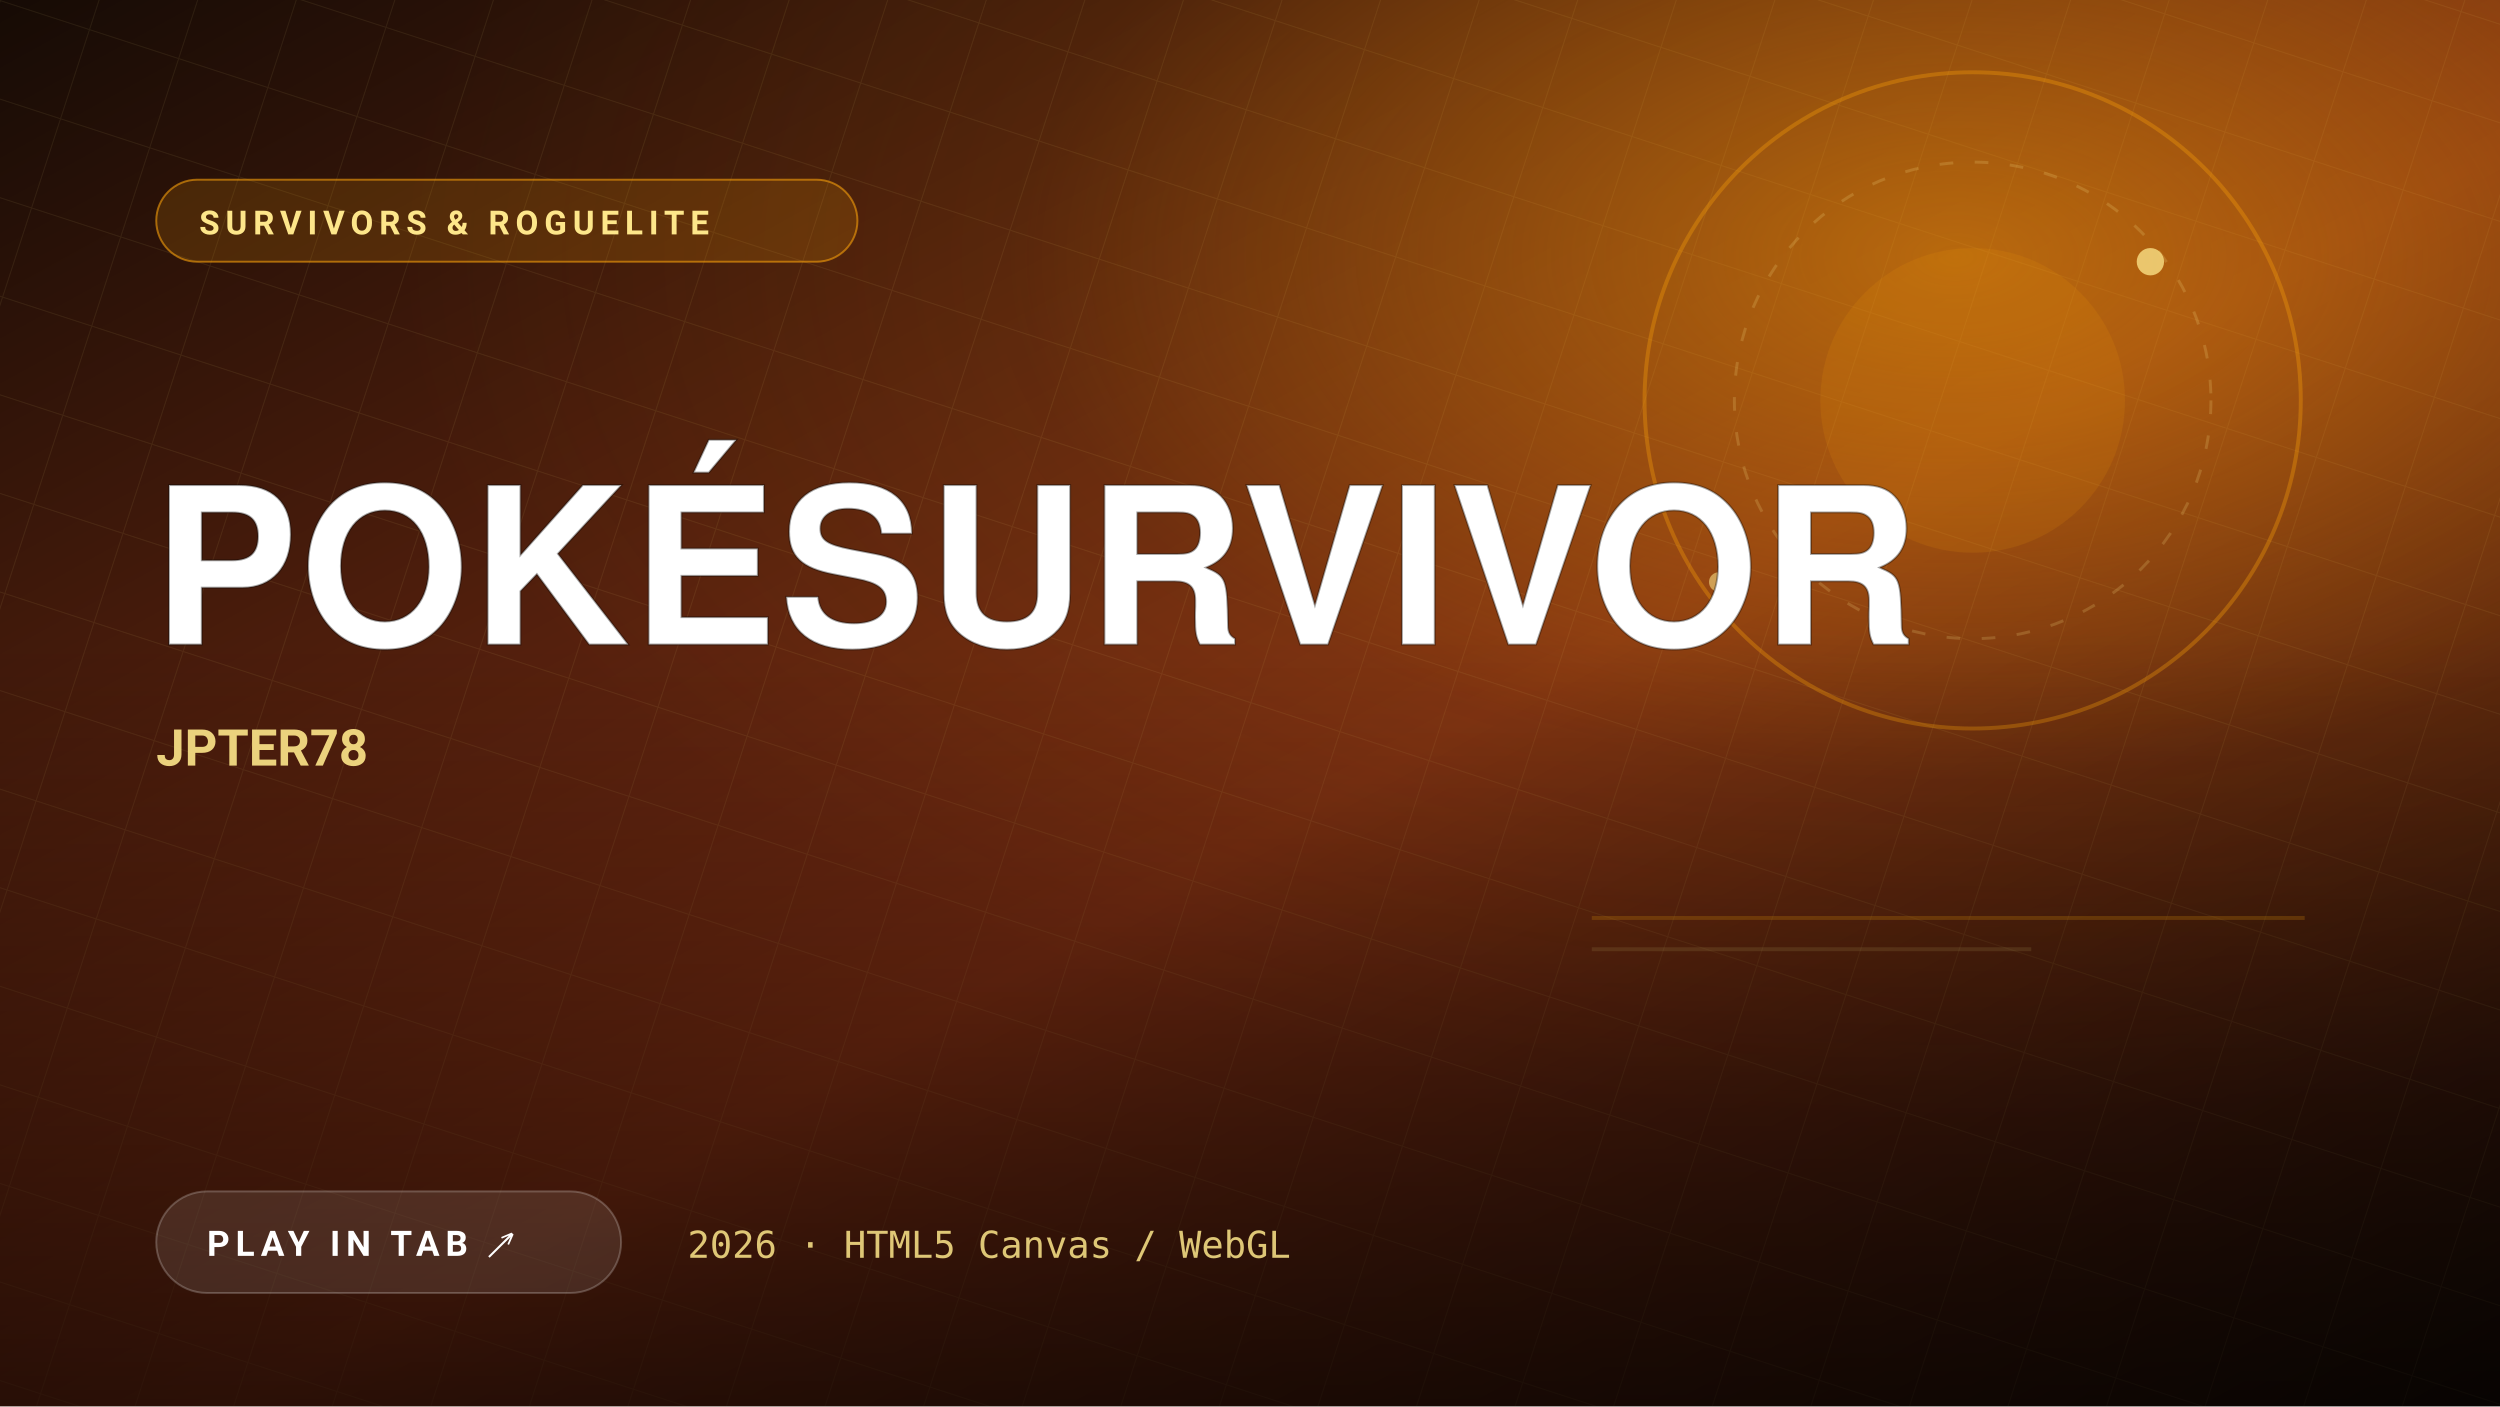
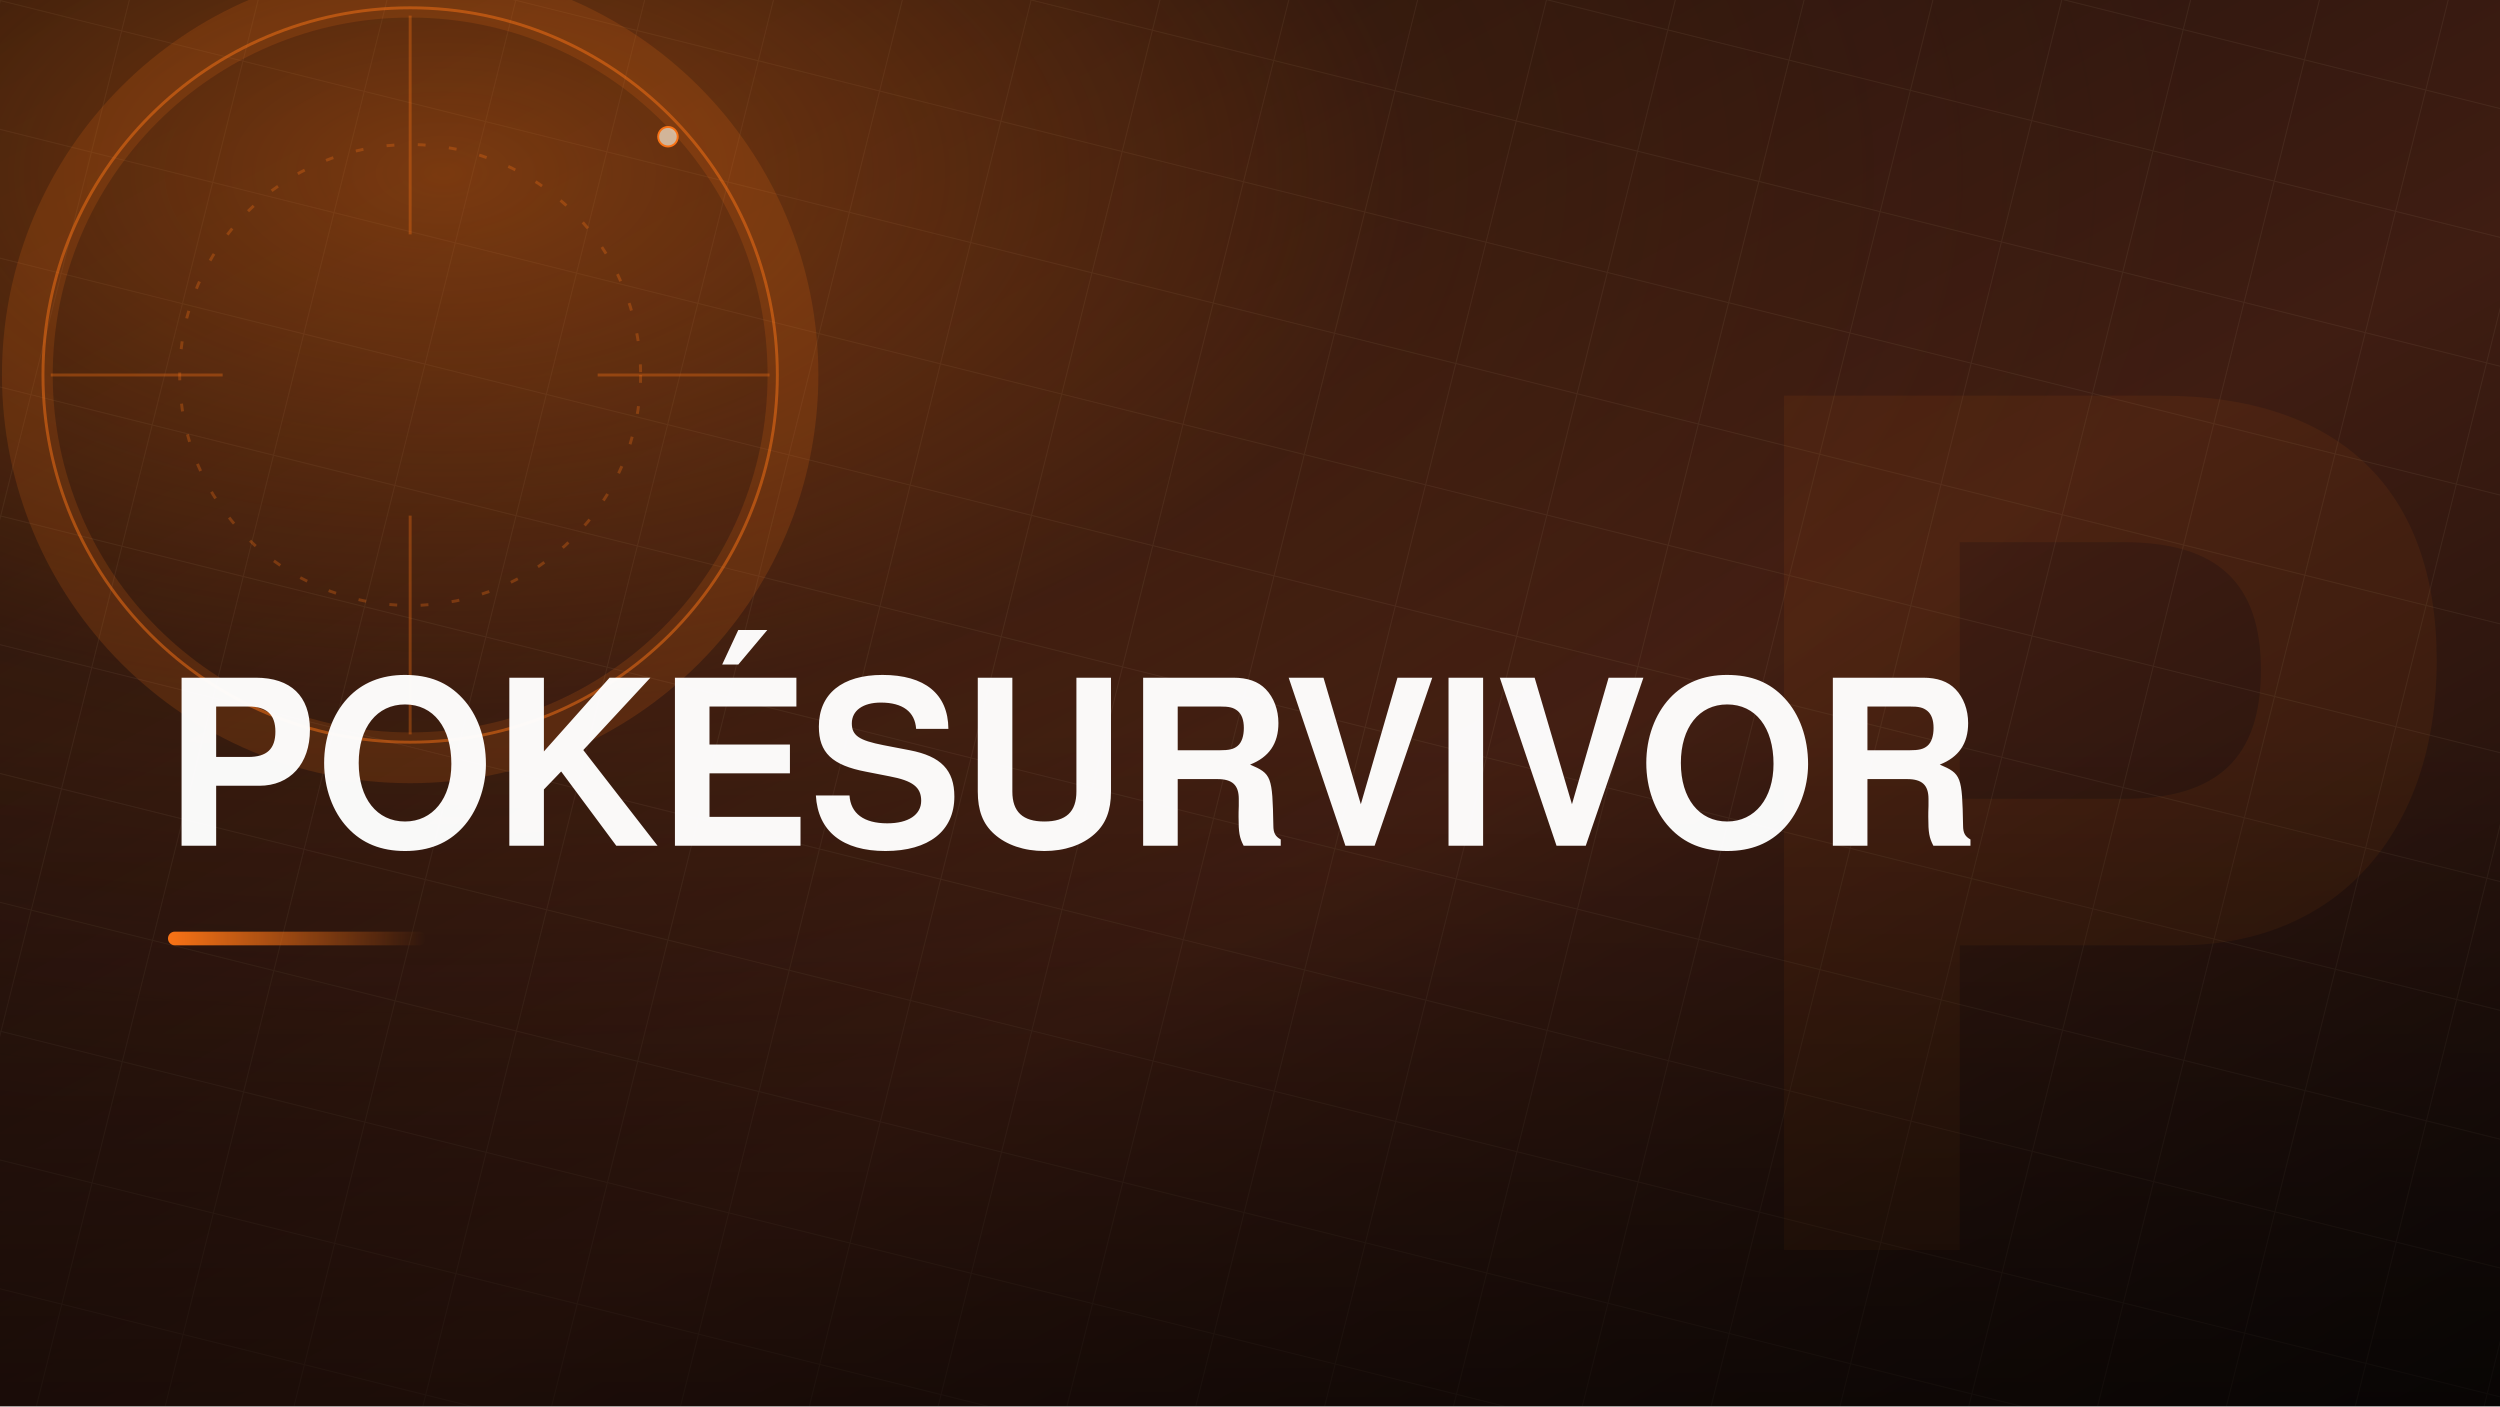
<svg xmlns="http://www.w3.org/2000/svg" viewBox="0 0 1280 720" width="1280" height="720" role="img" aria-label="PokéSurvivor cover art">
  <defs>
    <linearGradient id="bg" x1="0" y1="0" x2="1" y2="1">
-       <stop offset="0%" stop-color="#160b05" />
-       <stop offset="55%" stop-color="#7c2d12" />
-       <stop offset="100%" stop-color="#160b05" />
+       <stop offset="0%" stop-color="#120b09" />
+       <stop offset="58%" stop-color="#3f1d12" />
+       <stop offset="100%" stop-color="#120b09" />
    </linearGradient>
-     <radialGradient id="glow" cx="78%" cy="18%" r="62%">
-       <stop offset="0%" stop-color="#f59e0b" stop-opacity="0.55" />
-       <stop offset="60%" stop-color="#f59e0b" stop-opacity="0.08" />
-       <stop offset="100%" stop-color="#f59e0b" stop-opacity="0" />
+     <radialGradient id="glow" cx="18%" cy="12%" r="70%">
+       <stop offset="0%" stop-color="#f97316" stop-opacity="0.42" />
+       <stop offset="55%" stop-color="#f97316" stop-opacity="0.07" />
+       <stop offset="100%" stop-color="#f97316" stop-opacity="0" />
    </radialGradient>
-     <linearGradient id="fade" x1="0" y1="0" x2="0" y2="1">
-       <stop offset="45%" stop-color="#000" stop-opacity="0" />
-       <stop offset="100%" stop-color="#000" stop-opacity="0.65" />
+     <linearGradient id="rule" x1="0" y1="0" x2="1" y2="0">
+       <stop offset="0%" stop-color="#f97316" stop-opacity="1" />
+       <stop offset="100%" stop-color="#f97316" stop-opacity="0" />
    </linearGradient>
-     <pattern id="grid" width="48" height="48" patternUnits="userSpaceOnUse" patternTransform="rotate(18)">
-       <path d="M0 0H48M0 0V48" stroke="#fde68a" stroke-opacity="0.07" stroke-width="1" />
+     <linearGradient id="shade" x1="0" y1="0" x2="0" y2="1">
+       <stop offset="52%" stop-color="#000" stop-opacity="0" />
+       <stop offset="100%" stop-color="#000" stop-opacity="0.55" />
+     </linearGradient>
+     <pattern id="grid" width="64" height="64" patternUnits="userSpaceOnUse" patternTransform="rotate(14)">
+       <path d="M0 0H64M0 0V64" stroke="#ffedd5" stroke-opacity="0.055" stroke-width="1" />
    </pattern>
  </defs>
  <rect width="1280" height="720" fill="url(#bg)" />
  <rect width="1280" height="720" fill="url(#grid)" />
  <rect width="1280" height="720" fill="url(#glow)" />
-   <g opacity="0.85">
-     <circle cx="1010" cy="205" r="168" fill="none" stroke="#f59e0b" stroke-opacity="0.42" stroke-width="2" />
-     <circle cx="1010" cy="205" r="122" fill="none" stroke="#fde68a" stroke-opacity="0.22" stroke-width="1.5" stroke-dasharray="7 11" />
-     <circle cx="1010" cy="205" r="78" fill="#f59e0b" fill-opacity="0.15" />
-     <circle cx="1101" cy="134" r="7" fill="#fde68a" fill-opacity="0.9" />
-     <circle cx="880" cy="298" r="5" fill="#fde68a" fill-opacity="0.65" />
-     <path d="M815 470 L1180 470" stroke="#f59e0b" stroke-opacity="0.35" stroke-width="2" />
-     <path d="M815 486 L1040 486" stroke="#fde68a" stroke-opacity="0.18" stroke-width="2" />
+   <g fill="none" stroke="#f97316">
+     <circle cx="210" cy="192" r="188" stroke-opacity="0.5" stroke-width="1.5" />
+     <circle cx="210" cy="192" r="118" stroke-opacity="0.3" stroke-width="1.5" stroke-dasharray="4 12" />
+     <circle cx="210" cy="192" r="196" stroke-opacity="0.16" stroke-width="26" />
+     <path d="M210 8 V120 M210 264 V376 M26 192 H114 M306 192 H394" stroke-opacity="0.35" stroke-width="1.5" />
+     <circle cx="342" cy="70" r="5" fill="#ffedd5" fill-opacity="0.7" />
  </g>
-   <rect width="1280" height="720" fill="url(#fade)" />
-   <g transform="translate(80 92)">
-     <rect x="0" y="0" width="359" height="42" rx="21" fill="#f59e0b" fill-opacity="0.16" stroke="#f59e0b" stroke-opacity="0.6" />
-     <text x="22" y="28" fill="#fde68a" font-family="Segoe UI, Roboto, Helvetica, Arial, sans-serif" font-size="17" font-weight="700" letter-spacing="3">SURVIVORS &amp; ROGUELITE</text>
+   <text x="1268" y="640" text-anchor="end" font-family="Segoe UI, Helvetica, Arial, sans-serif" font-weight="900" font-size="600" fill="#f97316" fill-opacity="0.07" letter-spacing="-20">P</text>
+   <rect width="1280" height="720" fill="url(#shade)" />
+   <g font-family="Segoe UI, Arial Black, Helvetica, Arial, sans-serif" font-weight="900" font-size="118" letter-spacing="-1">
+     <text x="84" y="433" fill="#ffffff" fill-opacity="0.97">POKÉSURVIVOR</text>
  </g>
-   <g font-family="Segoe UI, Arial Black, Helvetica, Arial, sans-serif" font-weight="900" font-size="112" letter-spacing="1">
-     <text x="78" y="330" fill="#ffffff" stroke="#000" stroke-opacity="0.35" stroke-width="1">POKÉSURVIVOR</text>
-   </g>
-   <text x="80" y="392" fill="#fde68a" font-family="Segoe UI, Roboto, Helvetica, Arial, sans-serif" font-size="26" font-weight="600" opacity="0.9">JPTER78</text>
-   <g transform="translate(80 610)">
-     <rect x="0" y="0" width="238" height="52" rx="26" fill="#ffffff" fill-opacity="0.1" stroke="#ffffff" stroke-opacity="0.22" />
-     <text x="26" y="33" fill="#ffffff" font-family="Segoe UI, Roboto, Helvetica, Arial, sans-serif" font-size="18" font-weight="700" letter-spacing="3">PLAY IN TAB ↗</text>
-     <text x="272" y="34" fill="#fde68a" font-family="ui-monospace, SFMono-Regular, Menlo, monospace" font-size="19" opacity="0.85">2026 · HTML5 Canvas / WebGL</text>
-   </g>
+   <rect x="86" y="477" width="132" height="7" rx="3.5" fill="url(#rule)" />
</svg>
